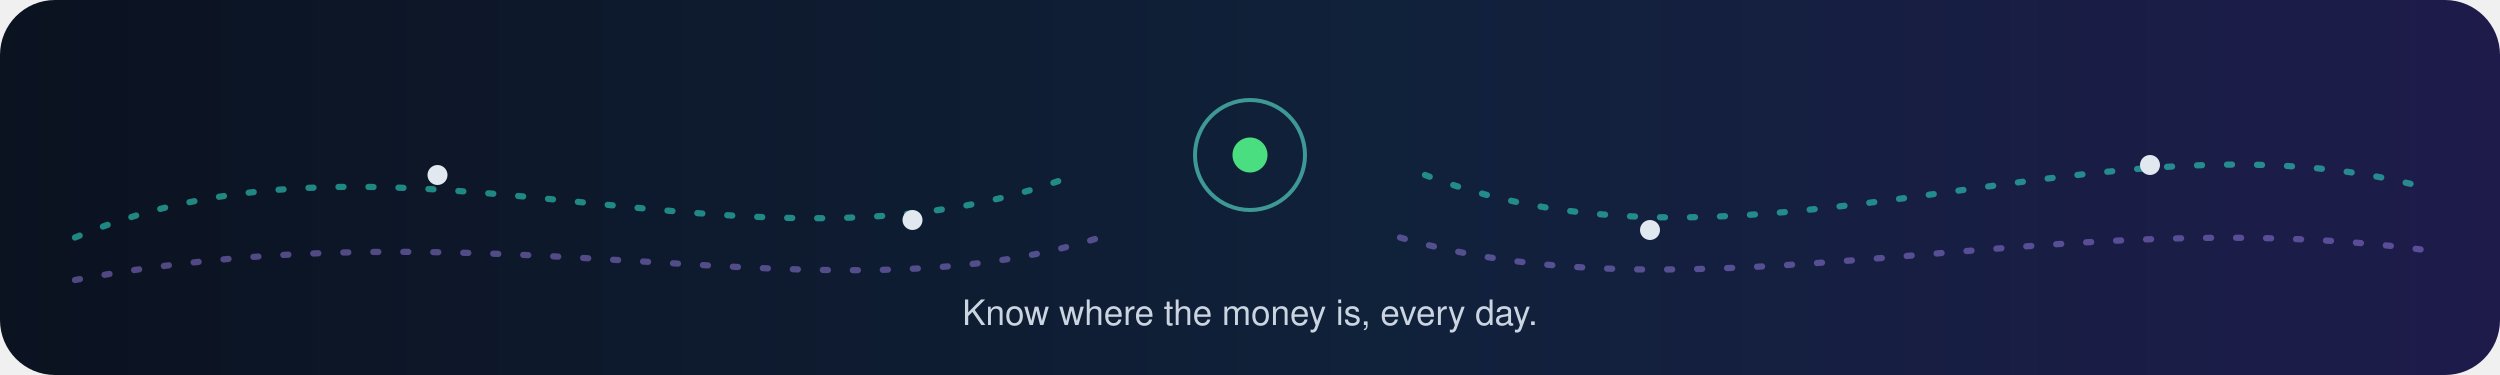
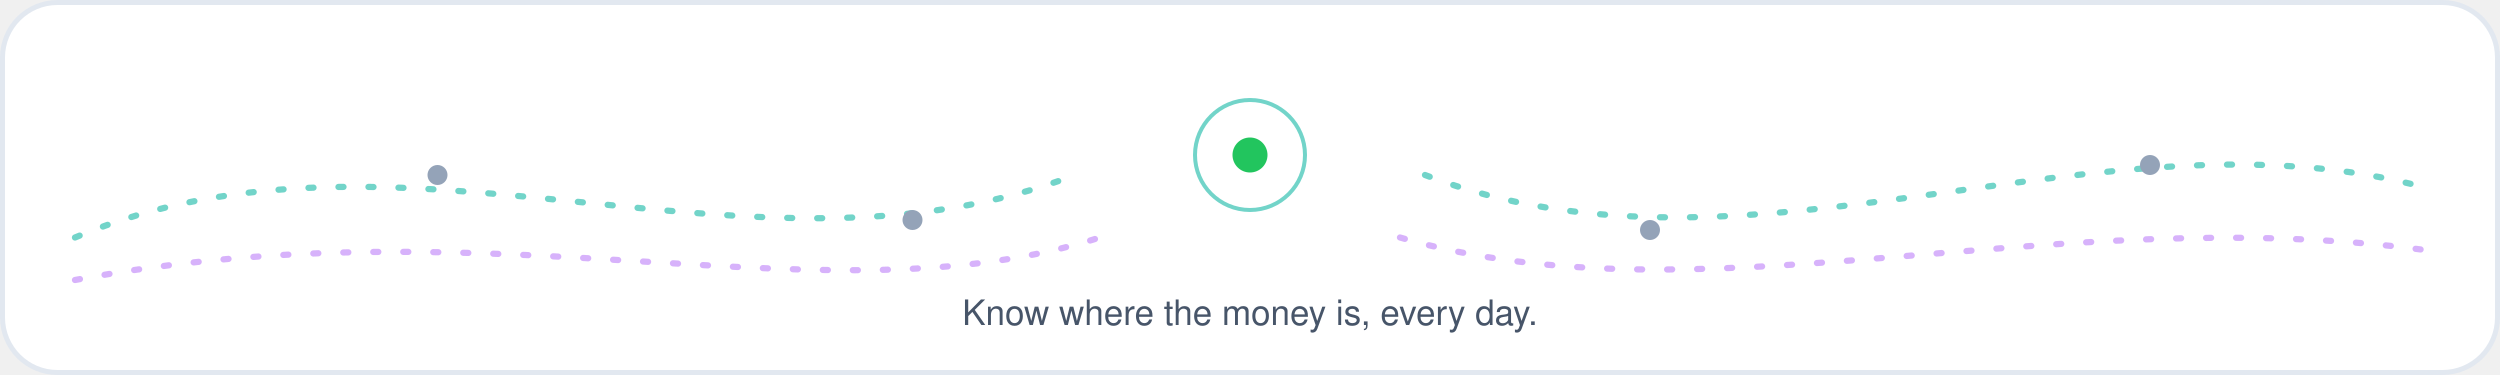
<svg xmlns="http://www.w3.org/2000/svg" viewBox="0 0 1000 150" width="1000" height="150" role="img" aria-label="Know where the money is, every day.">
-   <defs>
-     <linearGradient id="bg" x1="0" y1="0" x2="1" y2="0">
-       <stop offset="0" stop-color="#0B1220" />
-       <stop offset="0.55" stop-color="#10213A" />
-       <stop offset="1" stop-color="#1E1B4B" />
-     </linearGradient>
-   </defs>
  <style>
    text { font-family: "Segoe UI", -apple-system, Helvetica, Arial, sans-serif; }
    .wave { fill: none; stroke-width: 2.5; stroke-linecap: round; stroke-dasharray: 2 10; animation: flow 6s linear infinite; }
    @keyframes flow { to { stroke-dashoffset: -120; } }
    .pulse { animation: pulse 2s ease-in-out infinite; }
    @keyframes pulse { 0%, 100% { opacity: 1; } 50% { opacity: 0.3; } }
  </style>
-   <rect width="1000" height="150" rx="22" fill="url(#bg)" />
-   <path class="wave" stroke="#2DD4BF" stroke-opacity="0.6" d="M30 95 C 160 40, 300 120, 430 70 M570 70 C 700 120, 840 40, 970 75" />
-   <path class="wave" stroke="#A78BFA" stroke-opacity="0.45" style="animation-duration:9s" d="M30 112 C 200 80, 330 130, 440 95 M560 95 C 680 130, 820 80, 970 100" />
-   <circle cx="175" cy="70" r="4" fill="#E2E8F0" />
-   <circle cx="365" cy="88" r="4" fill="#E2E8F0" />
-   <circle cx="660" cy="92" r="4" fill="#E2E8F0" />
-   <circle cx="860" cy="66" r="4" fill="#E2E8F0" />
-   <circle cx="500" cy="62" r="22" fill="none" stroke="#5EEAD4" stroke-opacity="0.6" stroke-width="1.6" />
-   <circle cx="500" cy="62" r="7" fill="#4ADE80" class="pulse" />
-   <text x="500" y="130" font-size="14" fill="#CBD5E1" text-anchor="middle">Know where the money is, every day.</text>
+   <rect x="1" y="1" width="998" height="148" rx="22" fill="#FFFFFF" stroke="#E2E8F0" stroke-width="2" />
+   <path class="wave" stroke="#14B8A6" stroke-opacity="0.6" d="M30 95 C 160 40, 300 120, 430 70 M570 70 C 700 120, 840 40, 970 75" />
+   <path class="wave" stroke="#A855F7" stroke-opacity="0.45" style="animation-duration:9s" d="M30 112 C 200 80, 330 130, 440 95 M560 95 C 680 130, 820 80, 970 100" />
+   <circle cx="175" cy="70" r="4" fill="#94A3B8" />
+   <circle cx="365" cy="88" r="4" fill="#94A3B8" />
+   <circle cx="660" cy="92" r="4" fill="#94A3B8" />
+   <circle cx="860" cy="66" r="4" fill="#94A3B8" />
+   <circle cx="500" cy="62" r="22" fill="none" stroke="#14B8A6" stroke-opacity="0.6" stroke-width="1.6" />
+   <circle cx="500" cy="62" r="7" fill="#22C55E" class="pulse" />
+   <text x="500" y="130" font-size="14" fill="#475569" text-anchor="middle">Know where the money is, every day.</text>
</svg>
